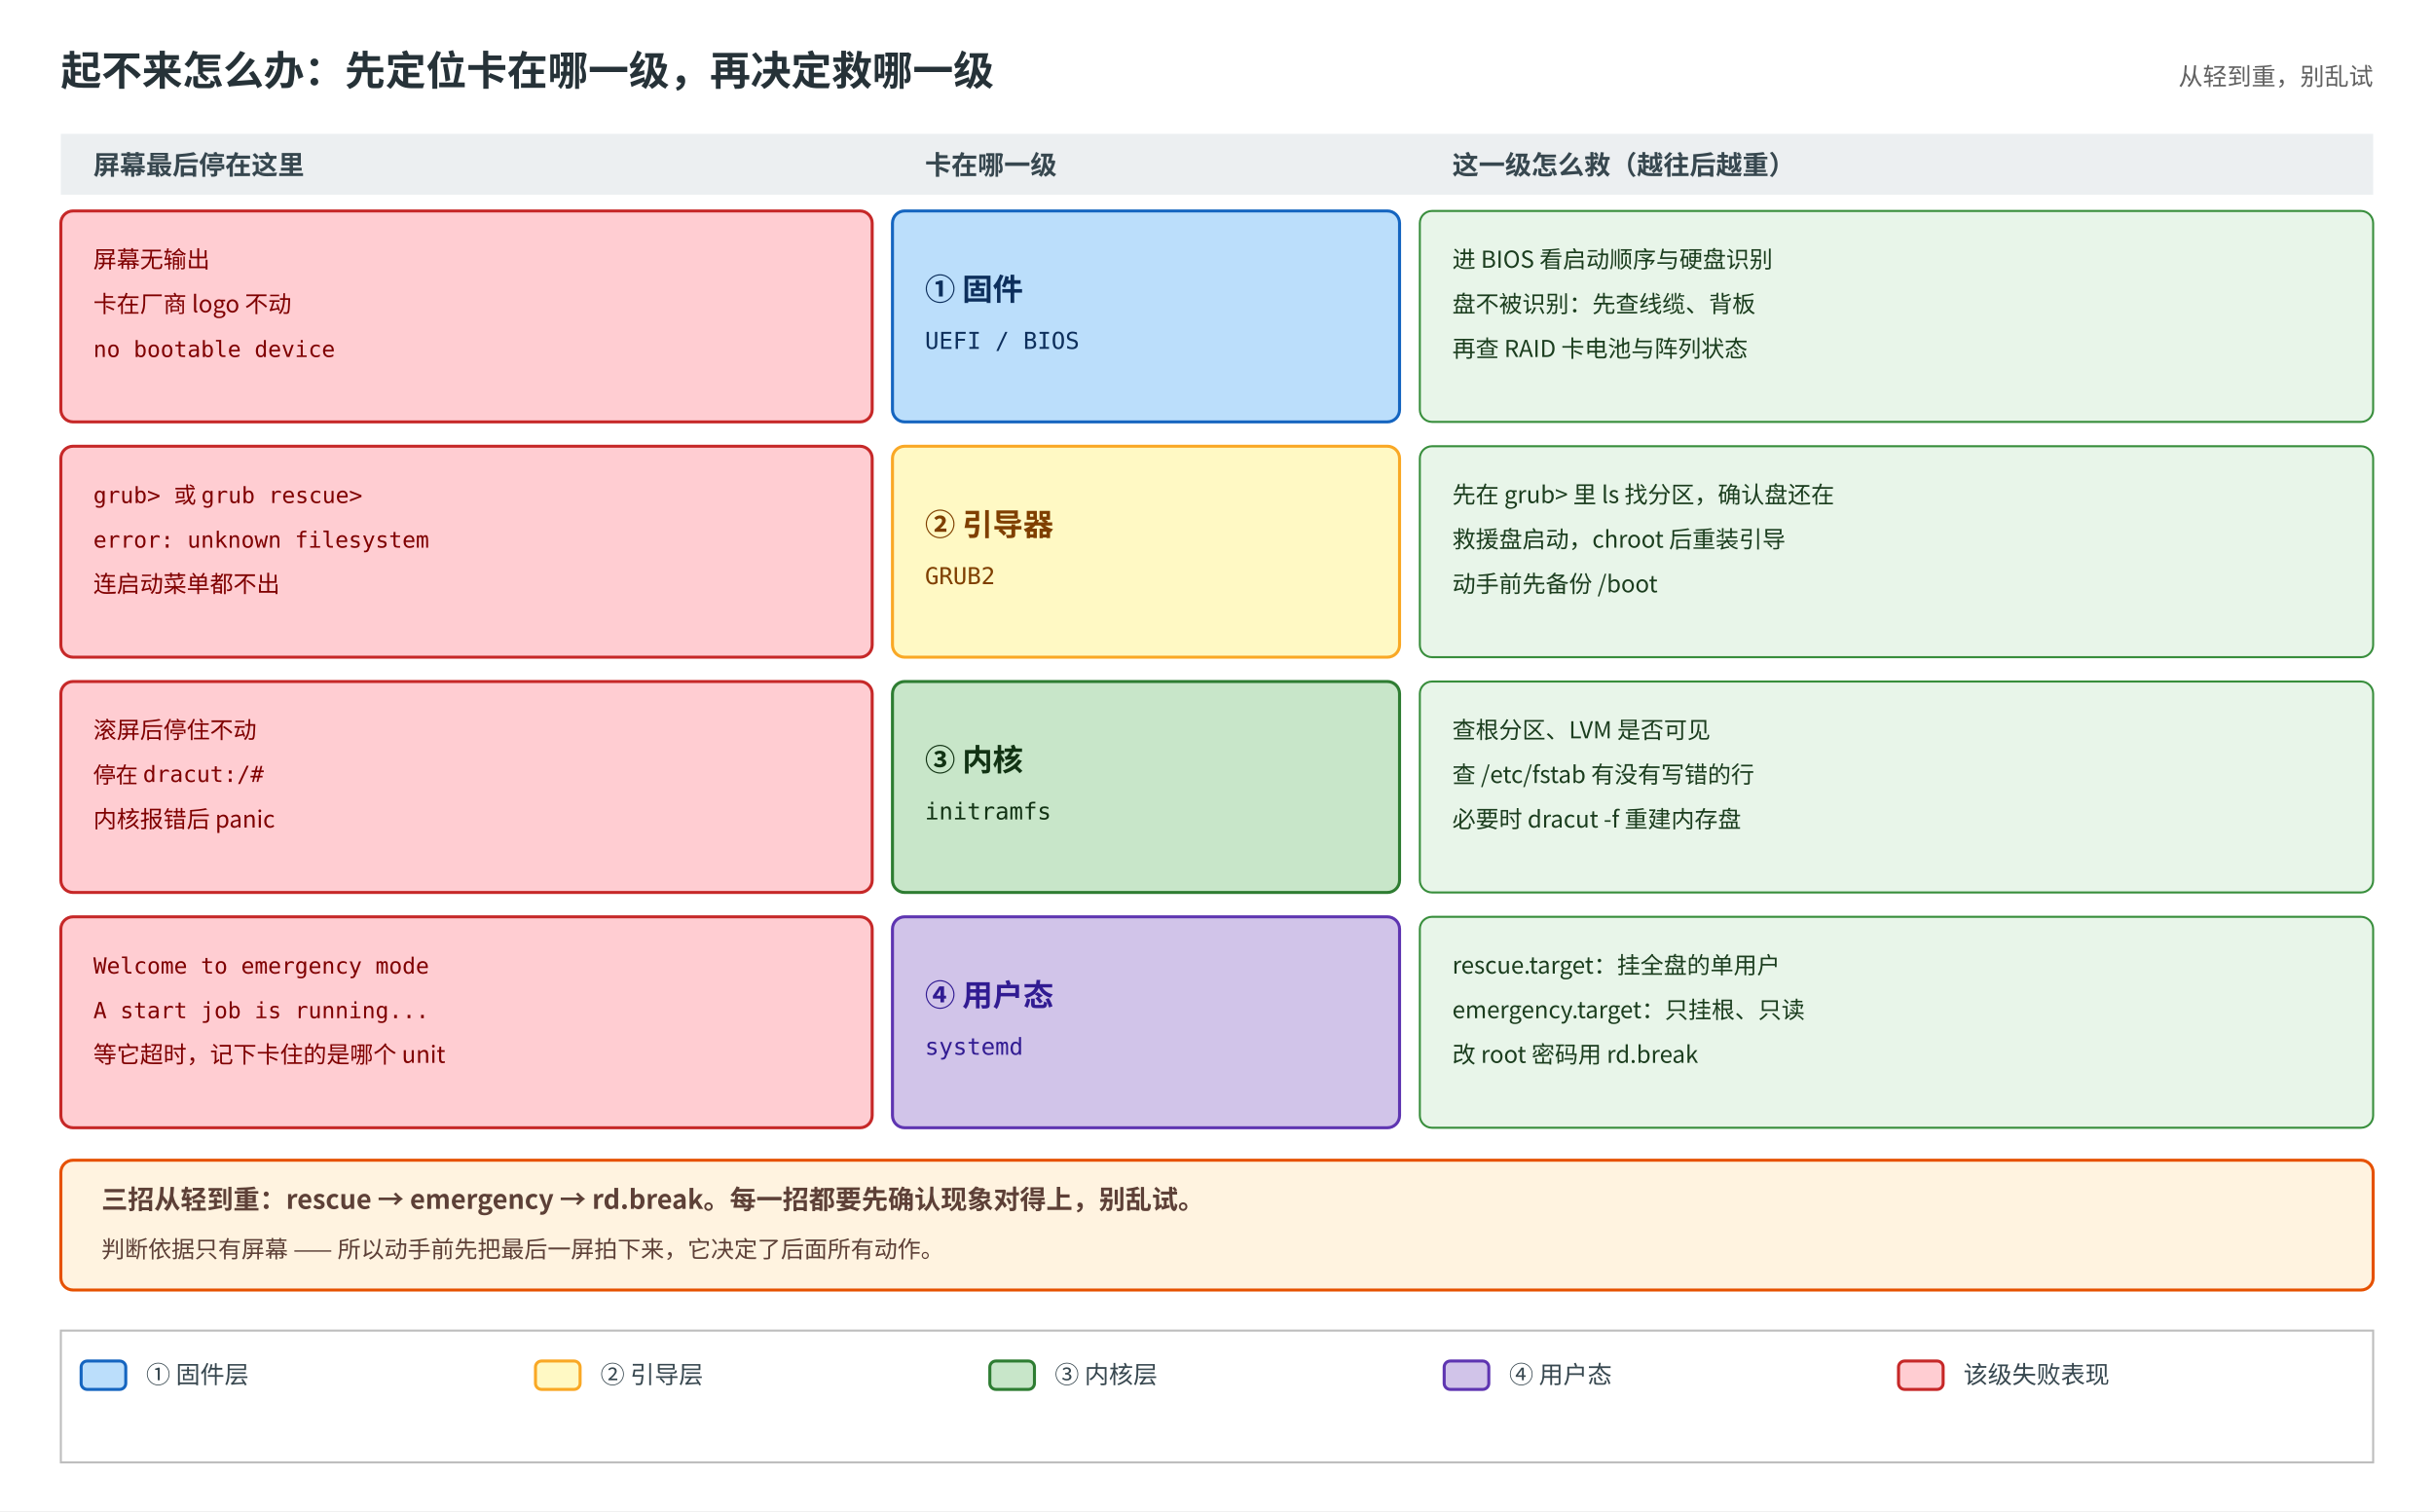
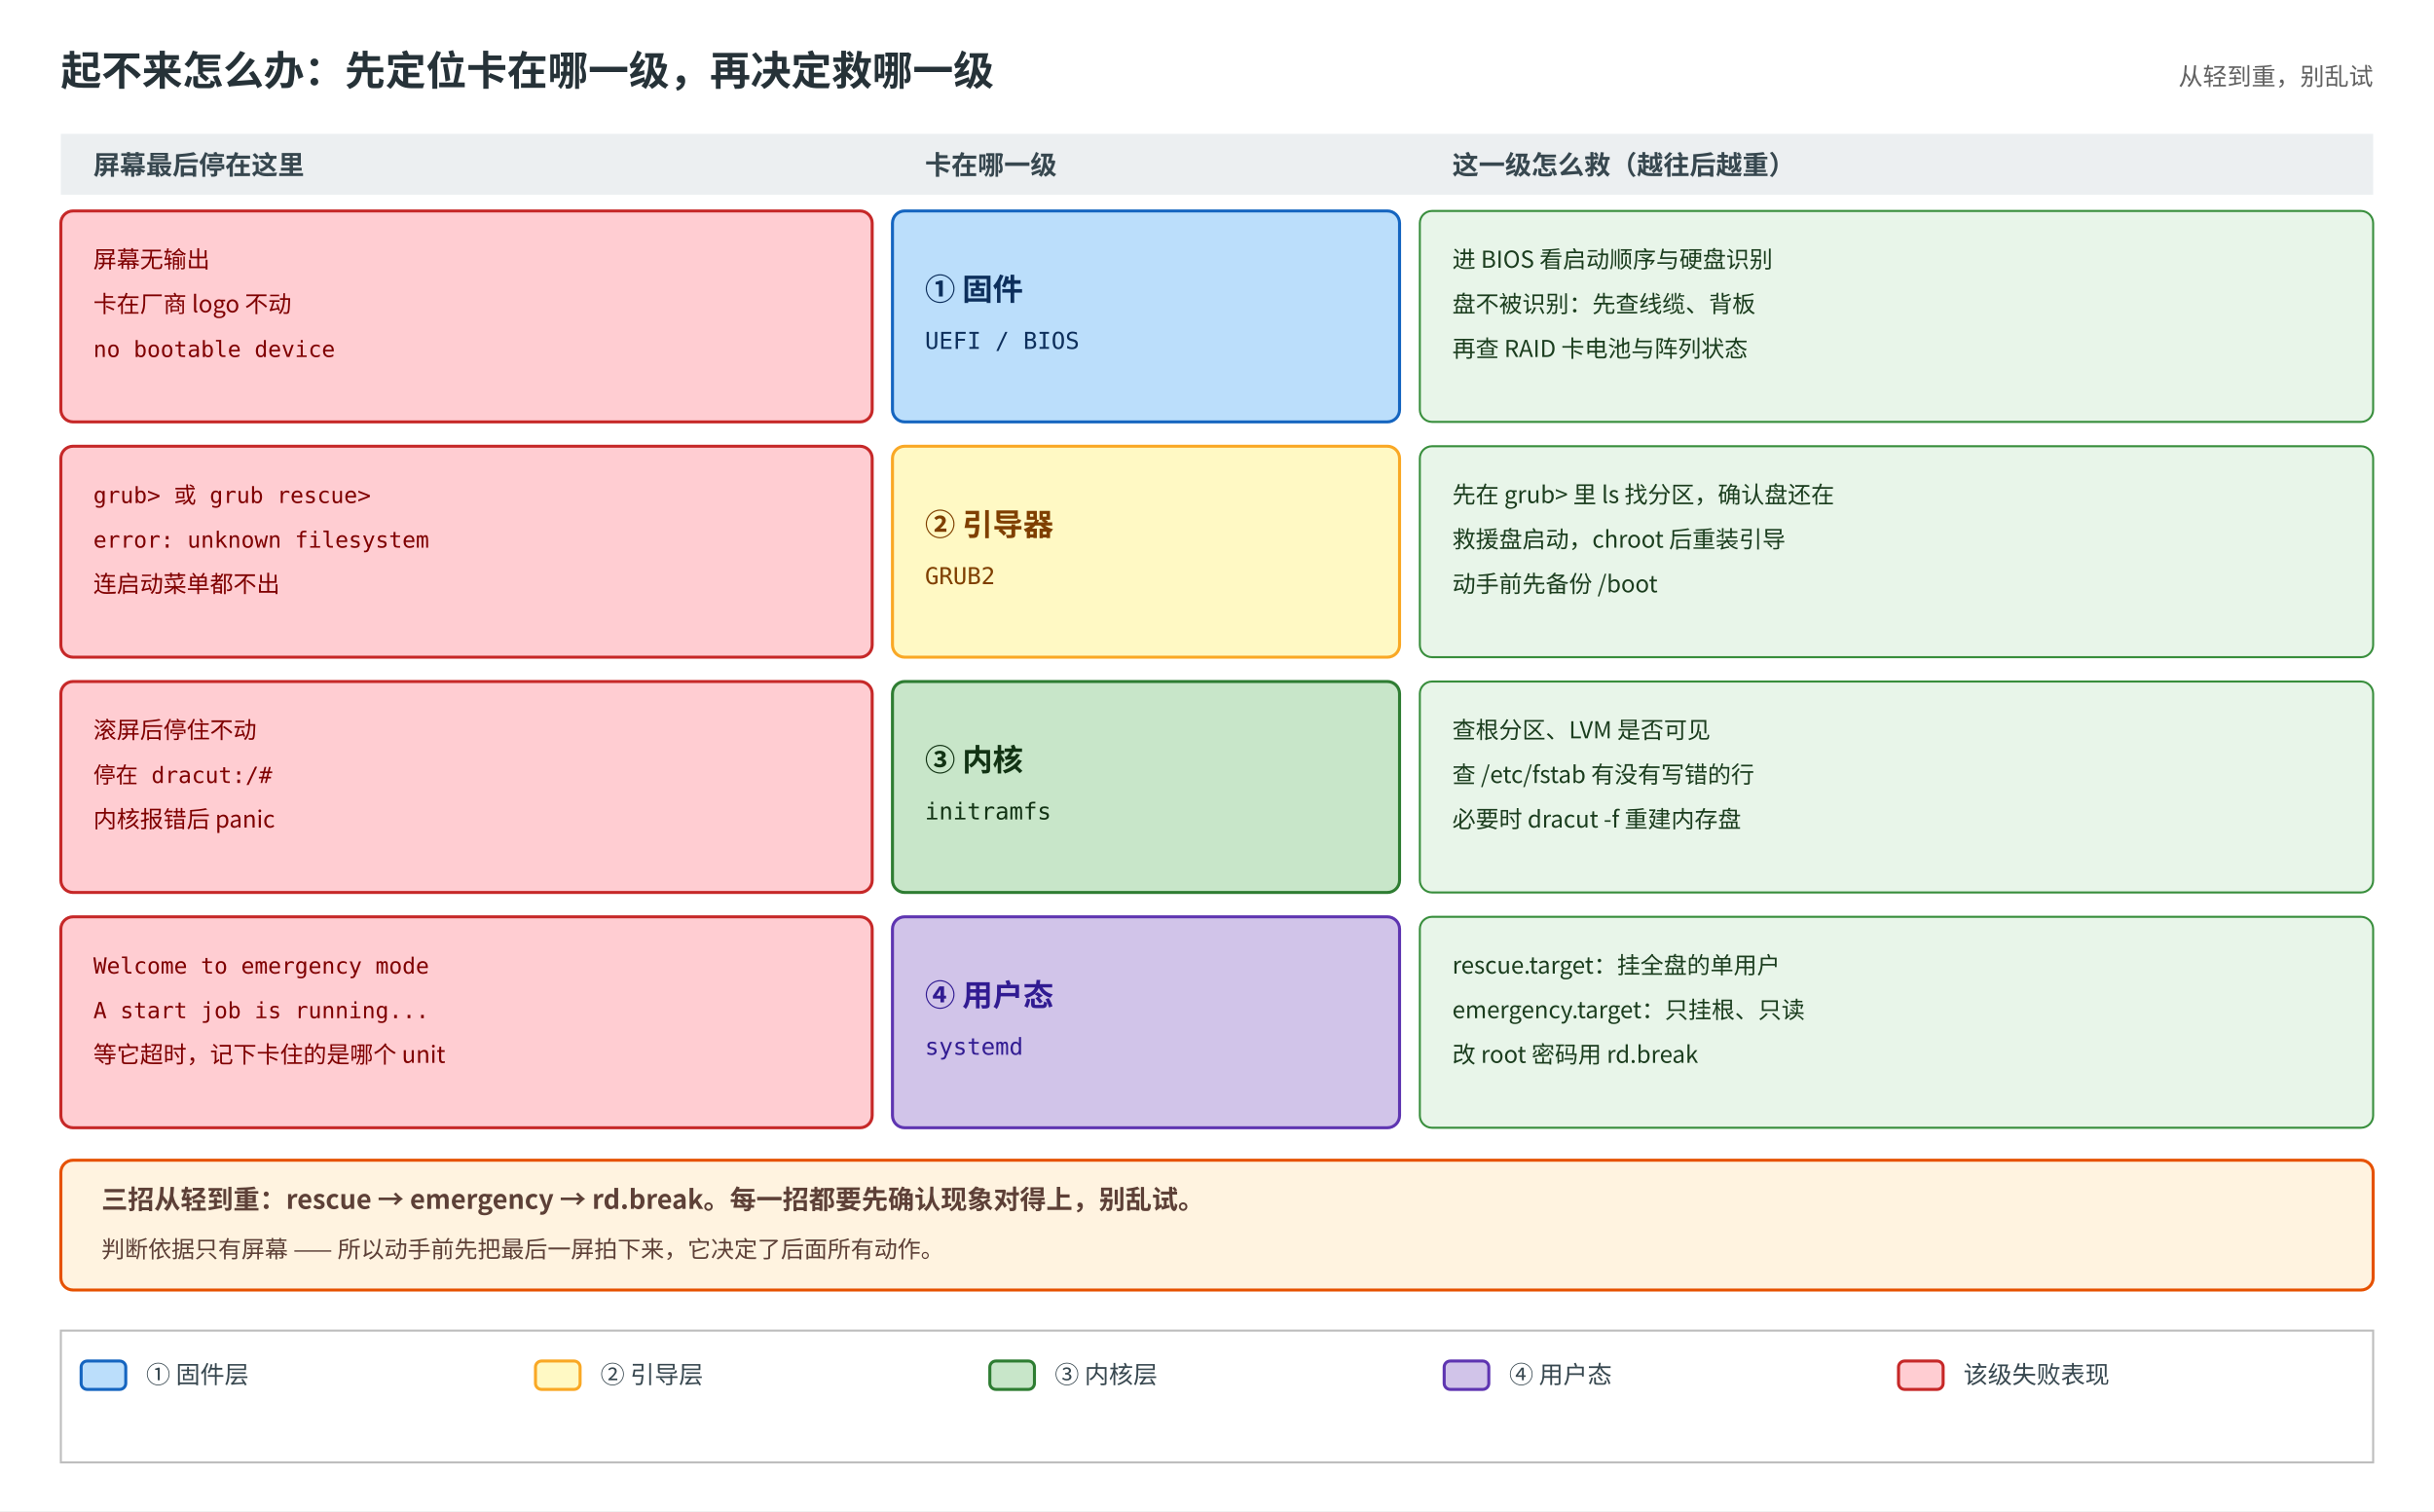
<svg xmlns="http://www.w3.org/2000/svg" viewBox="0 0 1200 745" font-family="'Microsoft YaHei','PingFang SC','Noto Sans CJK SC',sans-serif">
  <rect x="0" y="0" width="1200" height="745" fill="#ffffff" />
  <text x="30" y="42" font-size="20" font-weight="bold" fill="#263238">起不来怎么办：先定位卡在哪一级，再决定救哪一级</text>
  <text x="1170" y="42" font-size="12" fill="#616161" text-anchor="end">从轻到重，别乱试</text>
  <rect x="30" y="66" width="1140" height="30" fill="#eceff1" />
  <text x="46" y="86" font-size="13" font-weight="bold" fill="#37474f">屏幕最后停在这里</text>
  <text x="456" y="86" font-size="13" font-weight="bold" fill="#37474f">卡在哪一级</text>
  <text x="716" y="86" font-size="13" font-weight="bold" fill="#37474f">这一级怎么救（越往后越重）</text>
  <rect x="30" y="104" width="400" height="104" rx="6" fill="#ffcdd2" stroke="#c62828" stroke-width="1.5" />
  <text x="46" y="132" font-size="11.5" fill="#7f0000">屏幕无输出</text>
  <text x="46" y="154" font-size="11.5" fill="#7f0000">卡在厂商 logo 不动</text>
  <text x="46" y="176" font-size="11" fill="#7f0000" font-family="ui-monospace,Menlo,Consolas,monospace">no bootable device</text>
  <rect x="440" y="104" width="250" height="104" rx="6" fill="#bbdefb" stroke="#1565c0" stroke-width="1.5" />
  <text x="456" y="148" font-size="15" font-weight="bold" fill="#0d2f5c">① 固件</text>
  <text x="456" y="172" font-size="11.5" fill="#0d2f5c" font-family="ui-monospace,Menlo,Consolas,monospace">UEFI / BIOS</text>
  <rect x="700" y="104" width="470" height="104" rx="6" fill="#e8f5e9" stroke="#388e3c" stroke-width="1" />
  <text x="716" y="132" font-size="11.5" fill="#1b3d1e">进 BIOS 看启动顺序与硬盘识别</text>
  <text x="716" y="154" font-size="11.5" fill="#1b3d1e">盘不被识别：先查线缆、背板</text>
  <text x="716" y="176" font-size="11.5" fill="#1b3d1e">再查 RAID 卡电池与阵列状态</text>
  <rect x="30" y="220" width="400" height="104" rx="6" fill="#ffcdd2" stroke="#c62828" stroke-width="1.5" />
-   <text x="46" y="248" font-size="11" fill="#7f0000" font-family="ui-monospace,Menlo,Consolas,monospace">grub&gt; 或 grub rescue&gt;</text>
+   <text x="46" y="248" font-size="11" fill="#7f0000" font-family="ui-monospace,Menlo,Consolas,monospace">grub&gt; <tspan font-family="Microsoft YaHei,PingFang SC,Noto Sans CJK SC,sans-serif">或</tspan> grub rescue&gt;</text>
  <text x="46" y="270" font-size="11" fill="#7f0000" font-family="ui-monospace,Menlo,Consolas,monospace">error: unknown filesystem</text>
  <text x="46" y="292" font-size="11.5" fill="#7f0000">连启动菜单都不出</text>
  <rect x="440" y="220" width="250" height="104" rx="6" fill="#fff9c4" stroke="#f9a825" stroke-width="1.5" />
  <text x="456" y="264" font-size="15" font-weight="bold" fill="#7f3f00">② 引导器</text>
  <text x="456" y="288" font-size="11.5" fill="#7f3f00" font-family="ui-monospace,Menlo,Consolas,monospace">GRUB2</text>
  <rect x="700" y="220" width="470" height="104" rx="6" fill="#e8f5e9" stroke="#388e3c" stroke-width="1" />
  <text x="716" y="248" font-size="11.5" fill="#1b3d1e">先在 grub&gt; 里 ls 找分区，确认盘还在</text>
  <text x="716" y="270" font-size="11.5" fill="#1b3d1e">救援盘启动，chroot 后重装引导</text>
  <text x="716" y="292" font-size="11.5" fill="#1b3d1e">动手前先备份 /boot</text>
  <rect x="30" y="336" width="400" height="104" rx="6" fill="#ffcdd2" stroke="#c62828" stroke-width="1.5" />
  <text x="46" y="364" font-size="11.5" fill="#7f0000">滚屏后停住不动</text>
-   <text x="46" y="386" font-size="11" fill="#7f0000" font-family="ui-monospace,Menlo,Consolas,monospace">停在 dracut:/#</text>
+   <text x="46" y="386" font-size="11" fill="#7f0000" font-family="ui-monospace,Menlo,Consolas,monospace">
+     <tspan font-family="Microsoft YaHei,PingFang SC,Noto Sans CJK SC,sans-serif">停在</tspan> dracut:/#</text>
  <text x="46" y="408" font-size="11.5" fill="#7f0000">内核报错后 panic</text>
  <rect x="440" y="336" width="250" height="104" rx="6" fill="#c8e6c9" stroke="#2e7d32" stroke-width="1.5" />
  <text x="456" y="380" font-size="15" font-weight="bold" fill="#123314">③ 内核</text>
  <text x="456" y="404" font-size="11.5" fill="#123314" font-family="ui-monospace,Menlo,Consolas,monospace">initramfs</text>
  <rect x="700" y="336" width="470" height="104" rx="6" fill="#e8f5e9" stroke="#388e3c" stroke-width="1" />
  <text x="716" y="364" font-size="11.5" fill="#1b3d1e">查根分区、LVM 是否可见</text>
  <text x="716" y="386" font-size="11.5" fill="#1b3d1e">查 /etc/fstab 有没有写错的行</text>
  <text x="716" y="408" font-size="11.5" fill="#1b3d1e">必要时 dracut -f 重建内存盘</text>
  <rect x="30" y="452" width="400" height="104" rx="6" fill="#ffcdd2" stroke="#c62828" stroke-width="1.5" />
  <text x="46" y="480" font-size="11" fill="#7f0000" font-family="ui-monospace,Menlo,Consolas,monospace">Welcome to emergency mode</text>
  <text x="46" y="502" font-size="11" fill="#7f0000" font-family="ui-monospace,Menlo,Consolas,monospace">A start job is running...</text>
  <text x="46" y="524" font-size="11.5" fill="#7f0000">等它超时，记下卡住的是哪个 unit</text>
  <rect x="440" y="452" width="250" height="104" rx="6" fill="#d1c4e9" stroke="#5e35b1" stroke-width="1.5" />
  <text x="456" y="496" font-size="15" font-weight="bold" fill="#311b92">④ 用户态</text>
  <text x="456" y="520" font-size="11.5" fill="#311b92" font-family="ui-monospace,Menlo,Consolas,monospace">systemd</text>
  <rect x="700" y="452" width="470" height="104" rx="6" fill="#e8f5e9" stroke="#388e3c" stroke-width="1" />
  <text x="716" y="480" font-size="11.5" fill="#1b3d1e">rescue.target：挂全盘的单用户</text>
  <text x="716" y="502" font-size="11.5" fill="#1b3d1e">emergency.target：只挂根、只读</text>
  <text x="716" y="524" font-size="11.5" fill="#1b3d1e">改 root 密码用 rd.break</text>
  <rect x="30" y="572" width="1140" height="64" rx="6" fill="#fff3e0" stroke="#e65100" stroke-width="1.5" />
  <text x="50" y="596" font-size="13" font-weight="bold" fill="#5d4037">三招从轻到重：rescue → emergency → rd.break。每一招都要先确认现象对得上，别乱试。</text>
  <text x="50" y="620" font-size="11.5" fill="#5d4037">判断依据只有屏幕 —— 所以动手前先把最后一屏拍下来，它决定了后面所有动作。</text>
  <rect x="30" y="656" width="1140" height="65" fill="#ffffff" stroke="#bdbdbd" stroke-width="1" />
  <rect x="40" y="671" width="22" height="14" rx="3" fill="#bbdefb" stroke="#1565c0" stroke-width="1.5" />
  <text x="72" y="682" font-size="12" fill="#37474f">① 固件层</text>
  <rect x="264" y="671" width="22" height="14" rx="3" fill="#fff9c4" stroke="#f9a825" stroke-width="1.5" />
  <text x="296" y="682" font-size="12" fill="#37474f">② 引导层</text>
  <rect x="488" y="671" width="22" height="14" rx="3" fill="#c8e6c9" stroke="#2e7d32" stroke-width="1.5" />
  <text x="520" y="682" font-size="12" fill="#37474f">③ 内核层</text>
  <rect x="712" y="671" width="22" height="14" rx="3" fill="#d1c4e9" stroke="#5e35b1" stroke-width="1.5" />
  <text x="744" y="682" font-size="12" fill="#37474f">④ 用户态</text>
  <rect x="936" y="671" width="22" height="14" rx="3" fill="#ffcdd2" stroke="#c62828" stroke-width="1.5" />
  <text x="968" y="682" font-size="12" fill="#37474f">该级失败表现</text>
</svg>
